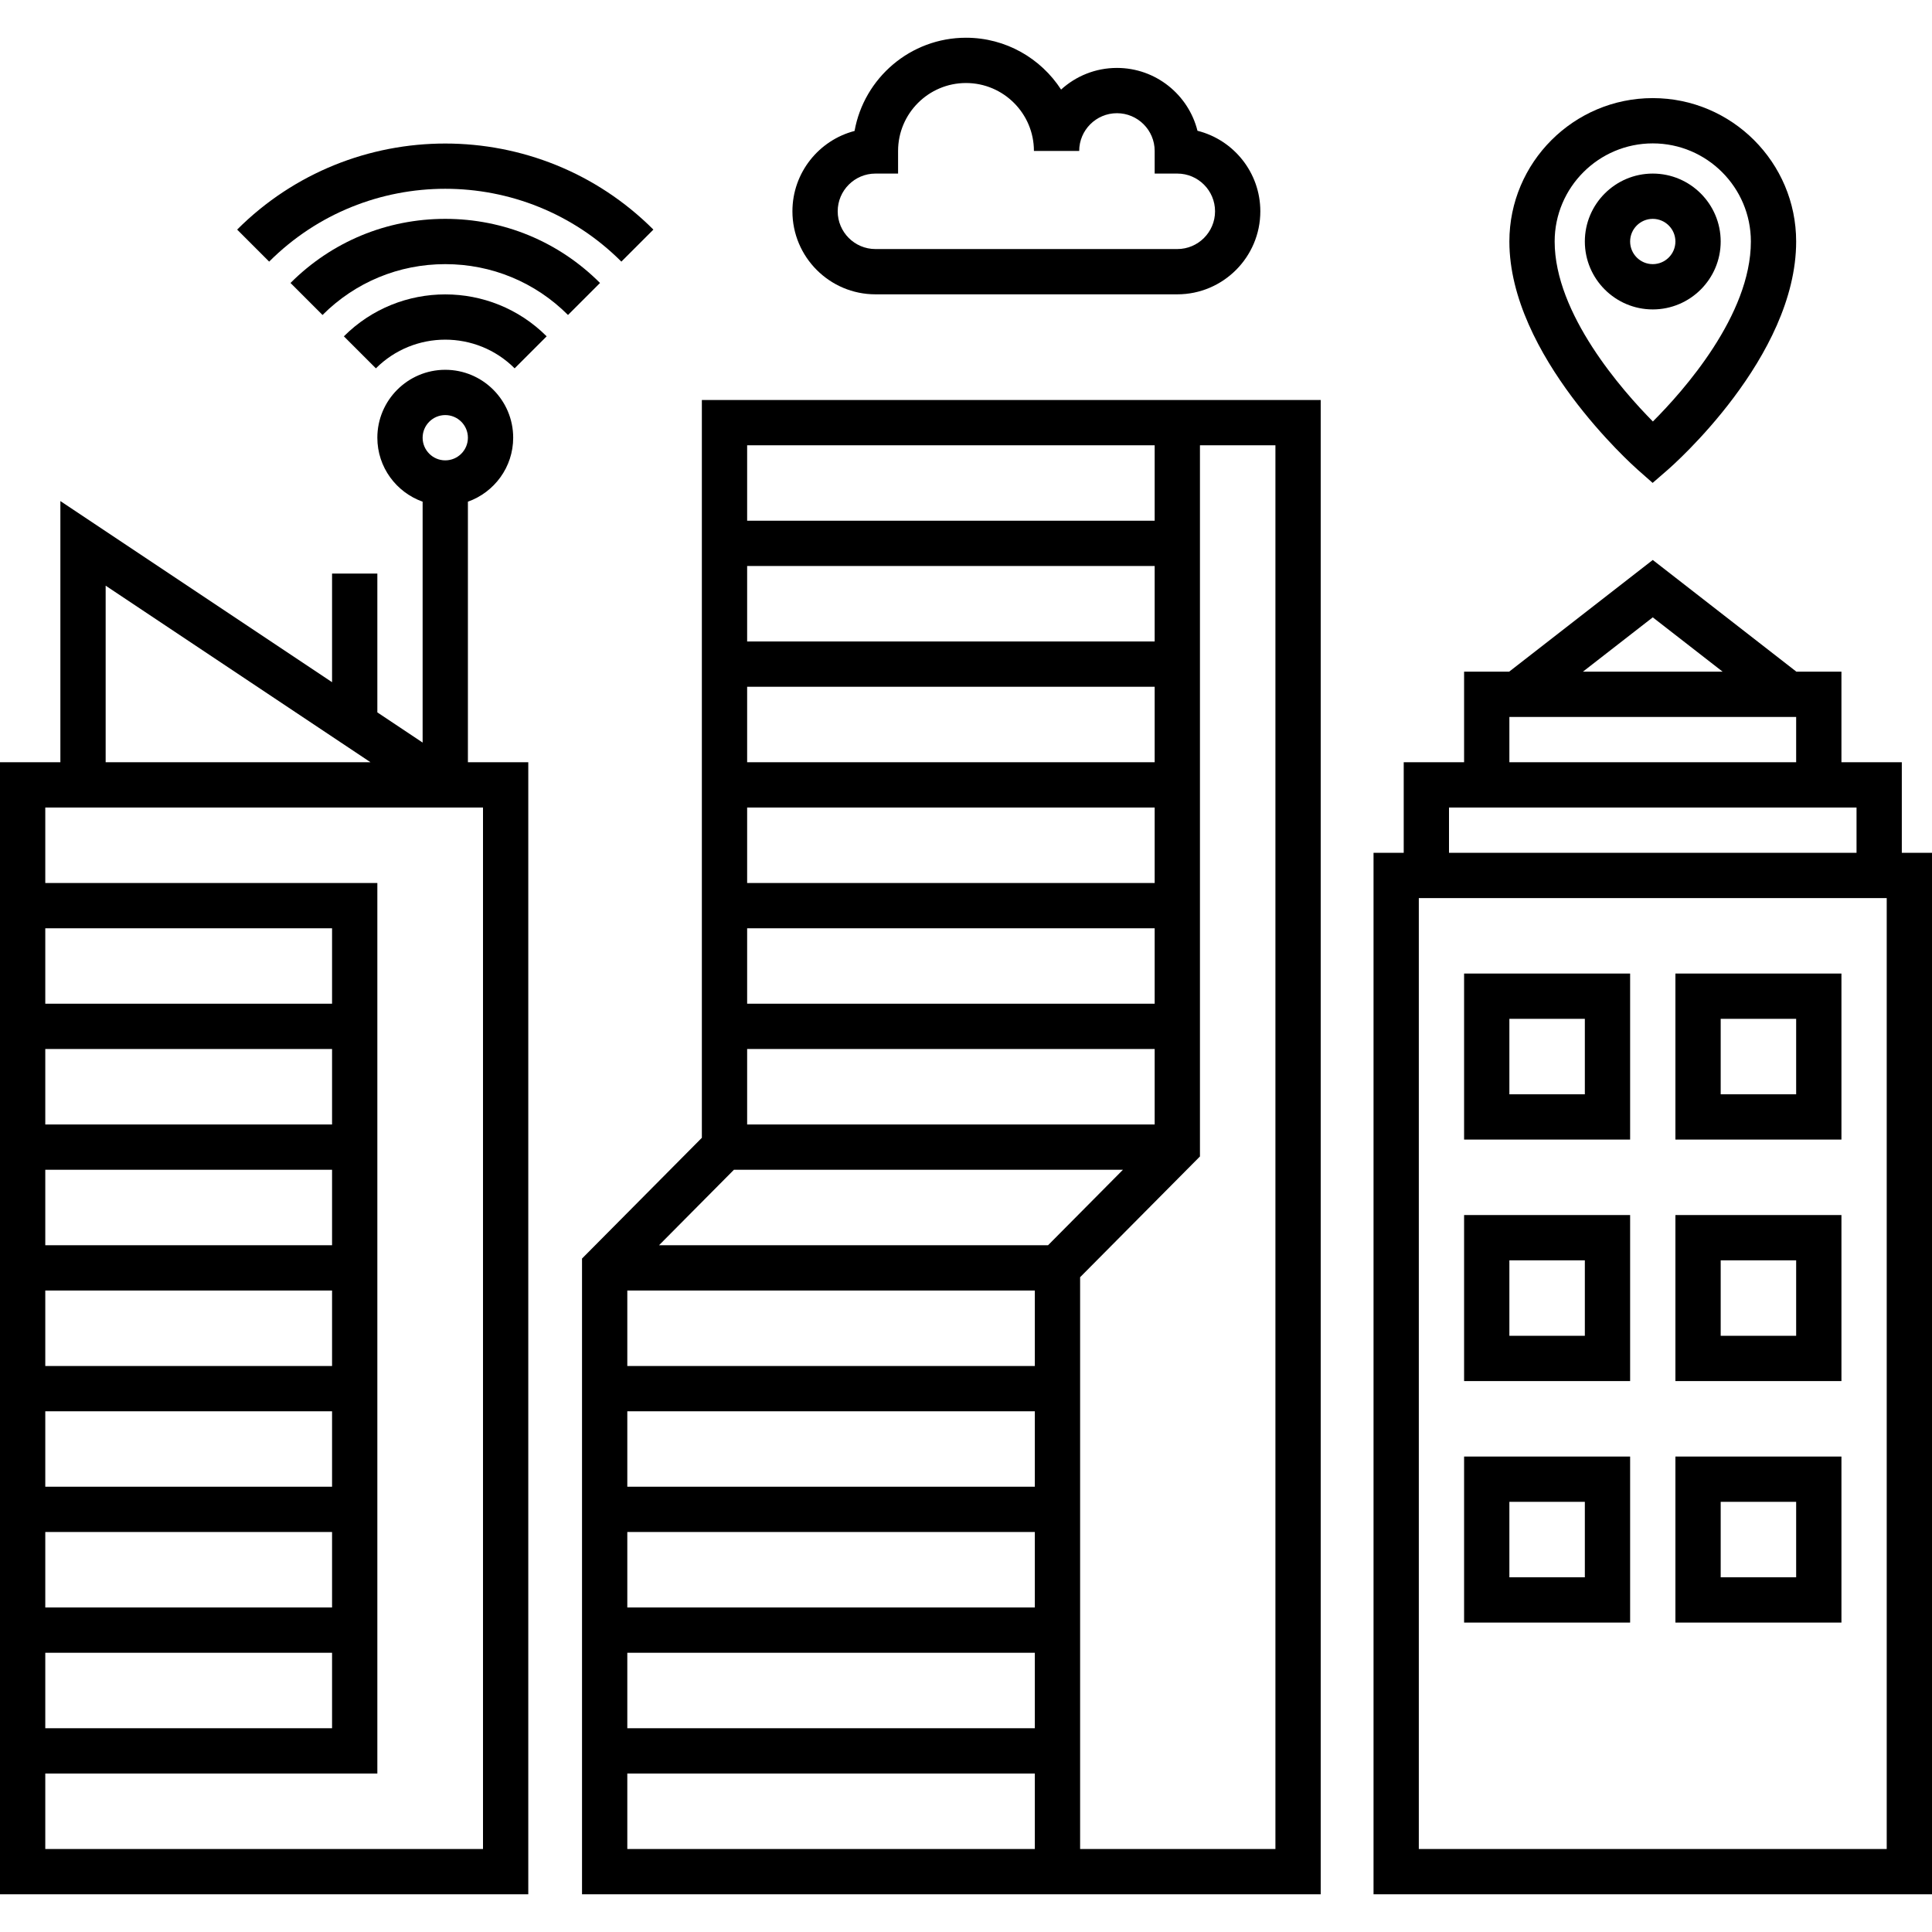
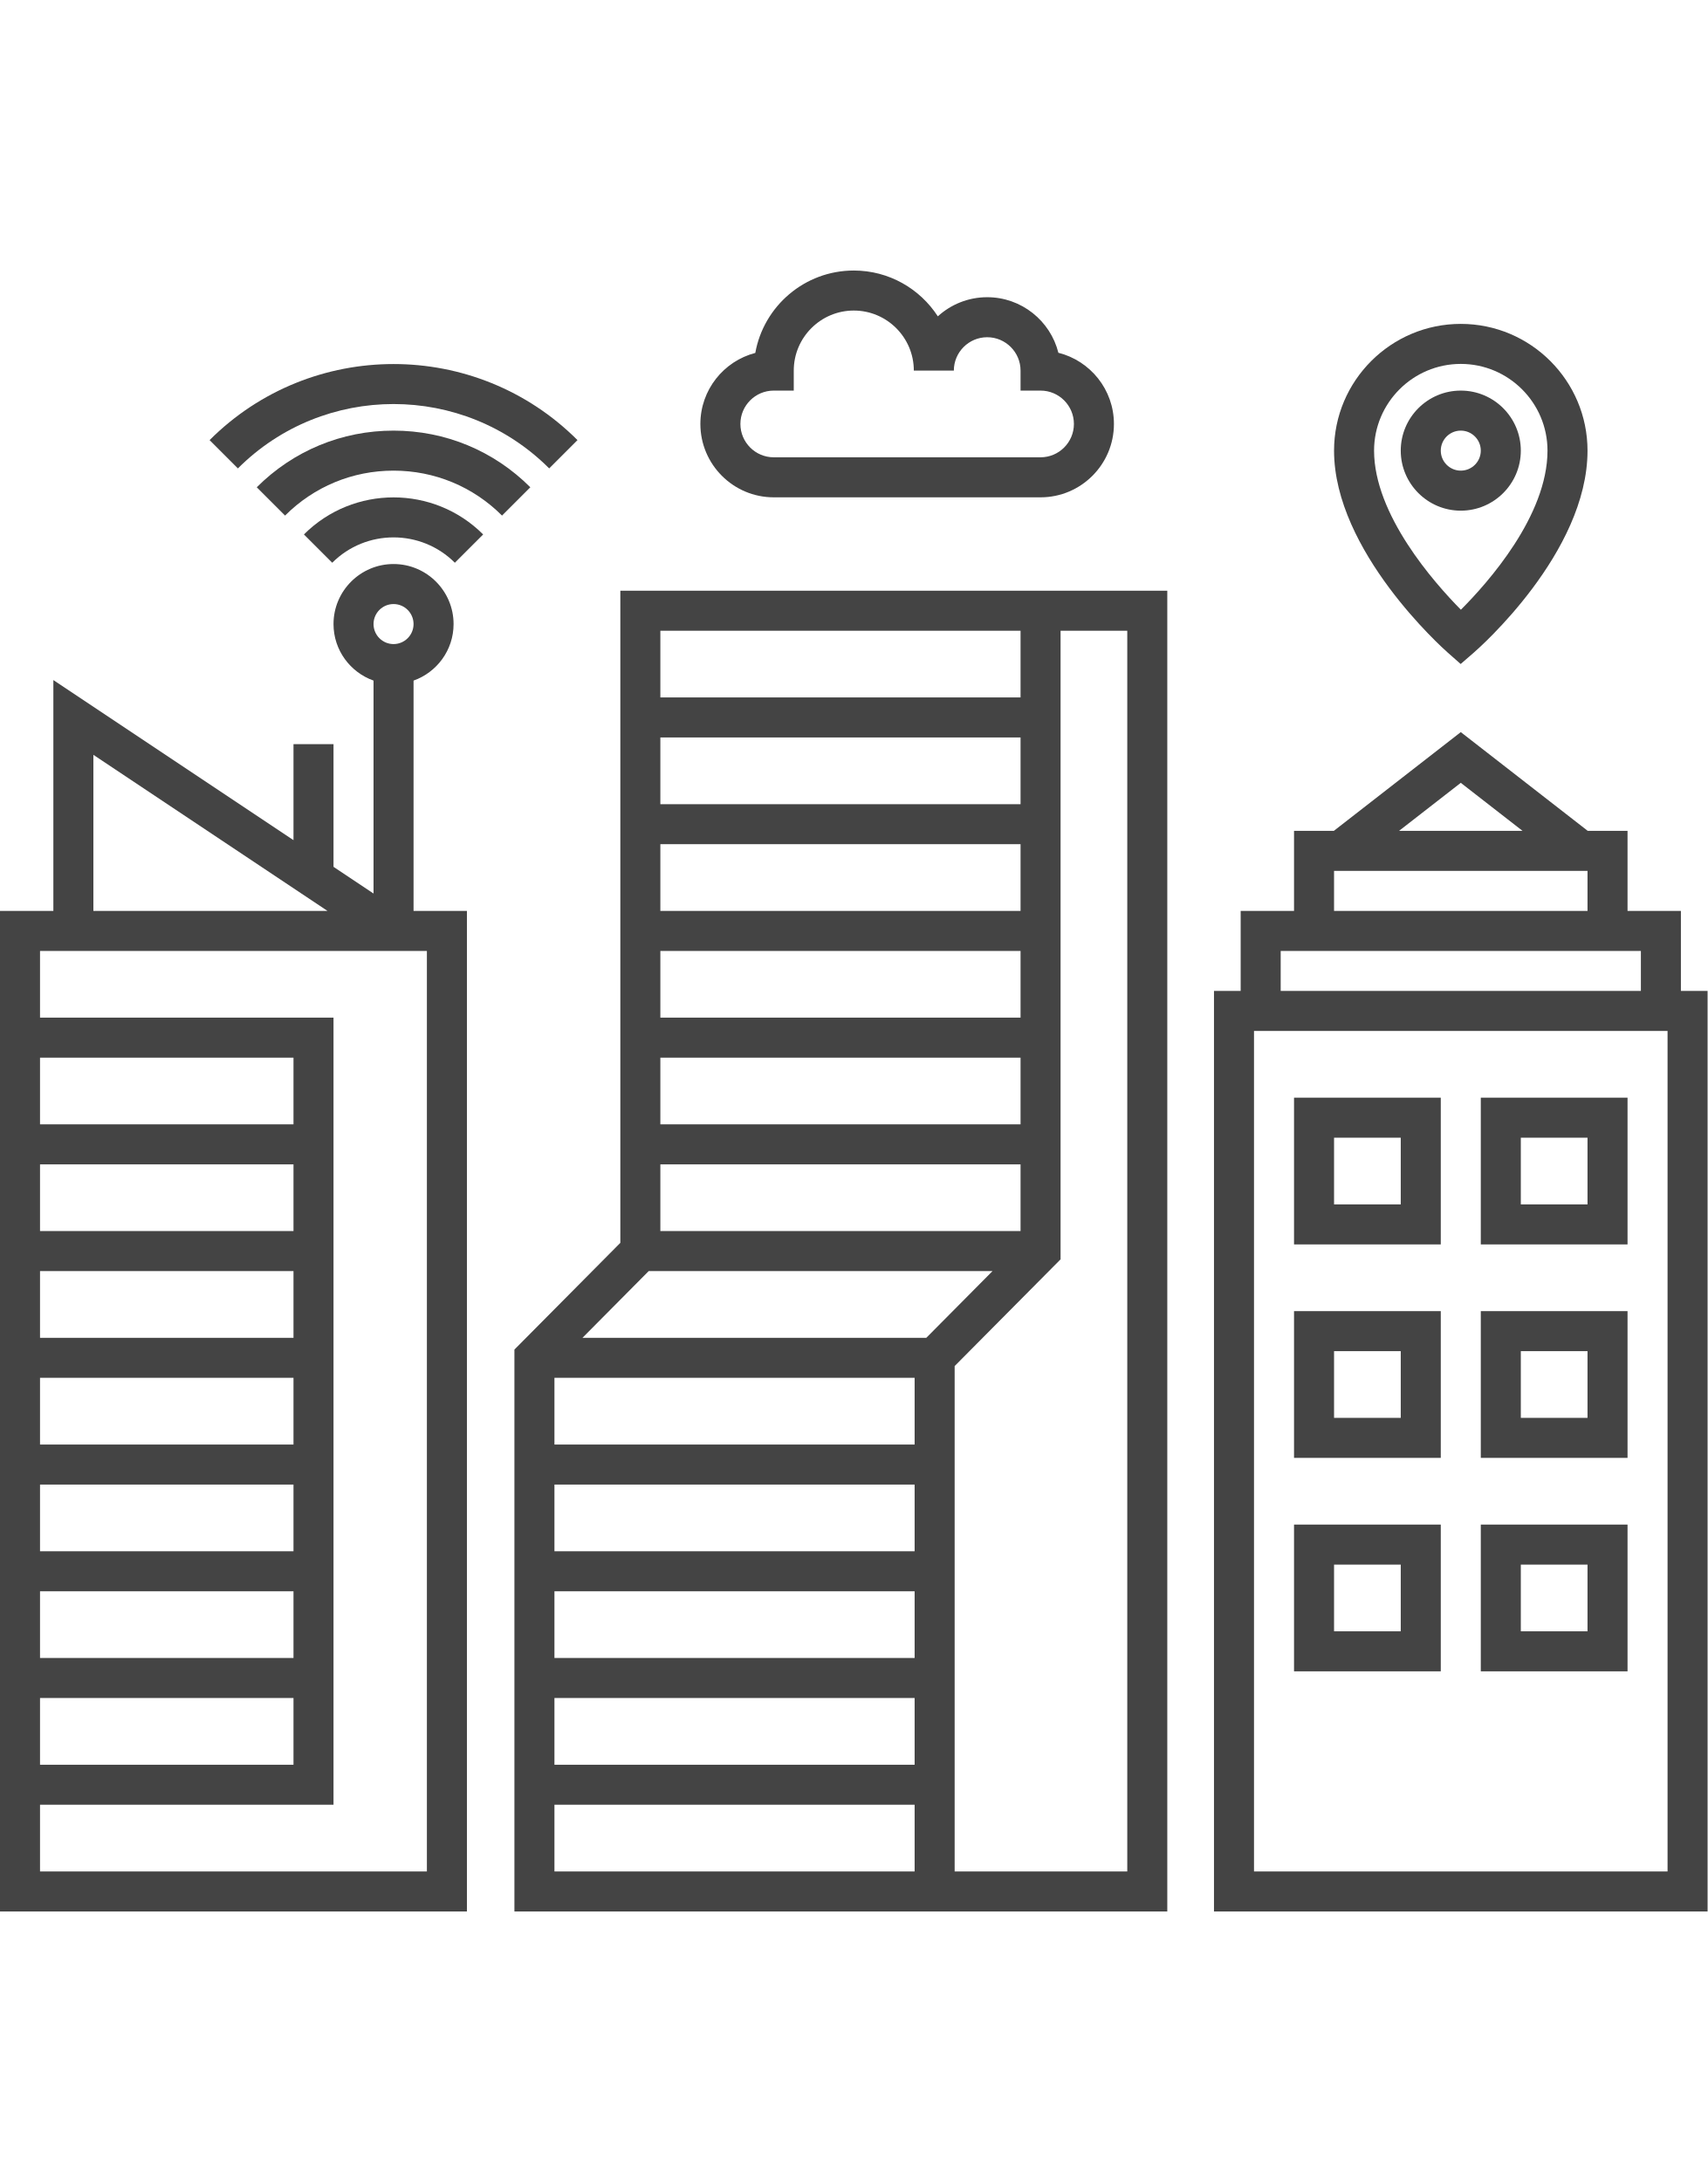
- <svg xmlns="http://www.w3.org/2000/svg" id="Capa_1" enable-background="new 0 0 512 512" height="512" viewBox="0 0 512 512" width="512">
+ <svg xmlns="http://www.w3.org/2000/svg" id="Capa_1" enable-background="new 0 0 512 512" height="69" viewBox="0 0 512 512" width="54" fill="#444444">
  <path d="m186 301.528-31.758 32v168.472h195.758v-396h-164zm8.498 8.472h103.094l-19.849 20h-103.093zm111.502-140h-108v-20h108zm0 12v20h-108v-20zm0 32v20h-108v-20zm0 32v20h-108v-20zm0 32v20h-108v-20zm-31.758 64v20h-108v-20zm0 32v20h-108v-20zm0 32v20h-108v-20zm0 32v20h-108v-20zm-108 32h108v20h-108zm171.758 20h-51.758v-151.528l31.758-32v-188.472h20zm-32-372v20h-108v-20z" />
  <path d="m504 226v-24h-16v-24h-11.941l-38.059-29.602-38.059 29.602h-11.941v24h-16v24h-8v276h148v-276zm-66-62.398 18.513 14.398h-37.025zm-38 26.398h76v12h-76zm-16 24h108v12h-108zm116 276h-124v-252h124z" />
  <path d="m432 258h-44v44h44zm-12 32h-20v-20h20z" />
  <path d="m488 258h-44v44h44zm-12 32h-20v-20h20z" />
  <path d="m432 322h-44v44h44zm-12 32h-20v-20h20z" />
  <path d="m488 322h-44v44h44zm-12 32h-20v-20h20z" />
  <path d="m432 386h-44v44h44zm-12 32h-20v-20h20z" />
  <path d="m488 386h-44v44h44zm-12 32h-20v-20h20z" />
  <path d="m124 132.95c6.98-2.479 12-9.131 12-16.95 0-9.925-8.075-18-18-18s-18 8.075-18 18c0 7.819 5.02 14.471 12 16.95v63.839l-12-8v-36.789h-12v28.789l-72-48v69.211h-16v300h140v-300h-16zm-6-22.95c3.309 0 6 2.691 6 6s-2.691 6-6 6-6-2.691-6-6 2.691-6 6-6zm-90 45.211 70.184 46.789h-70.184zm60 270.789h-76v-20h76zm0 12v20h-76v-20zm0-44h-76v-20h76zm0-32h-76v-20h76zm0-32h-76v-20h76zm0-32h-76v-20h76zm0-32h-76v-20h76zm40 224h-116v-20h88v-236h-88v-20h116z" />
  <path d="m434.029 124.498 3.936 3.475 3.966-3.439c1.391-1.208 34.069-29.897 34.069-60.534 0-20.953-17.047-38-38-38s-38 17.047-38 38c0 30.11 32.64 59.271 34.029 60.498zm3.971-86.498c14.337 0 26 11.663 26 26 0 19.503-17.834 39.563-25.97 47.701-8.138-8.24-26.03-28.536-26.03-47.701 0-14.337 11.663-26 26-26z" />
  <path d="m456 64c0-9.925-8.075-18-18-18s-18 8.075-18 18 8.075 18 18 18 18-8.075 18-18zm-18 6c-3.309 0-6-2.691-6-6s2.691-6 6-6 6 2.691 6 6-2.691 6-6 6z" />
  <path d="m91.13 89.131 8.485 8.484c10.138-10.137 26.632-10.137 36.77 0l8.485-8.484c-14.816-14.817-38.924-14.817-53.74 0z" />
  <path d="m118 58c-15.492 0-30.058 6.033-41.012 16.988l8.485 8.484c8.688-8.687 20.24-13.472 32.527-13.472s23.839 4.785 32.527 13.473l8.485-8.484c-10.954-10.956-25.52-16.989-41.012-16.989z" />
  <path d="m164.669 69.331 8.485-8.486c-30.412-30.41-79.896-30.41-110.309 0l8.485 8.486c25.734-25.734 67.606-25.734 93.339 0z" />
  <path d="m232 78h80c12.131 0 22-9.869 22-22 0-10.289-7.099-18.95-16.656-21.344-2.394-9.557-11.055-16.656-21.344-16.656-5.694 0-10.89 2.174-14.801 5.736-5.349-8.26-14.646-13.736-25.199-13.736-14.736 0-27.024 10.679-29.532 24.704-9.462 2.46-16.468 11.075-16.468 21.296 0 12.131 9.869 22 22 22zm0-32h6v-6c0-9.925 8.075-18 18-18s18 8.075 18 18h12c0-5.514 4.486-10 10-10s10 4.486 10 10v6h6c5.514 0 10 4.486 10 10s-4.486 10-10 10h-80c-5.514 0-10-4.486-10-10s4.486-10 10-10z" />
</svg>
